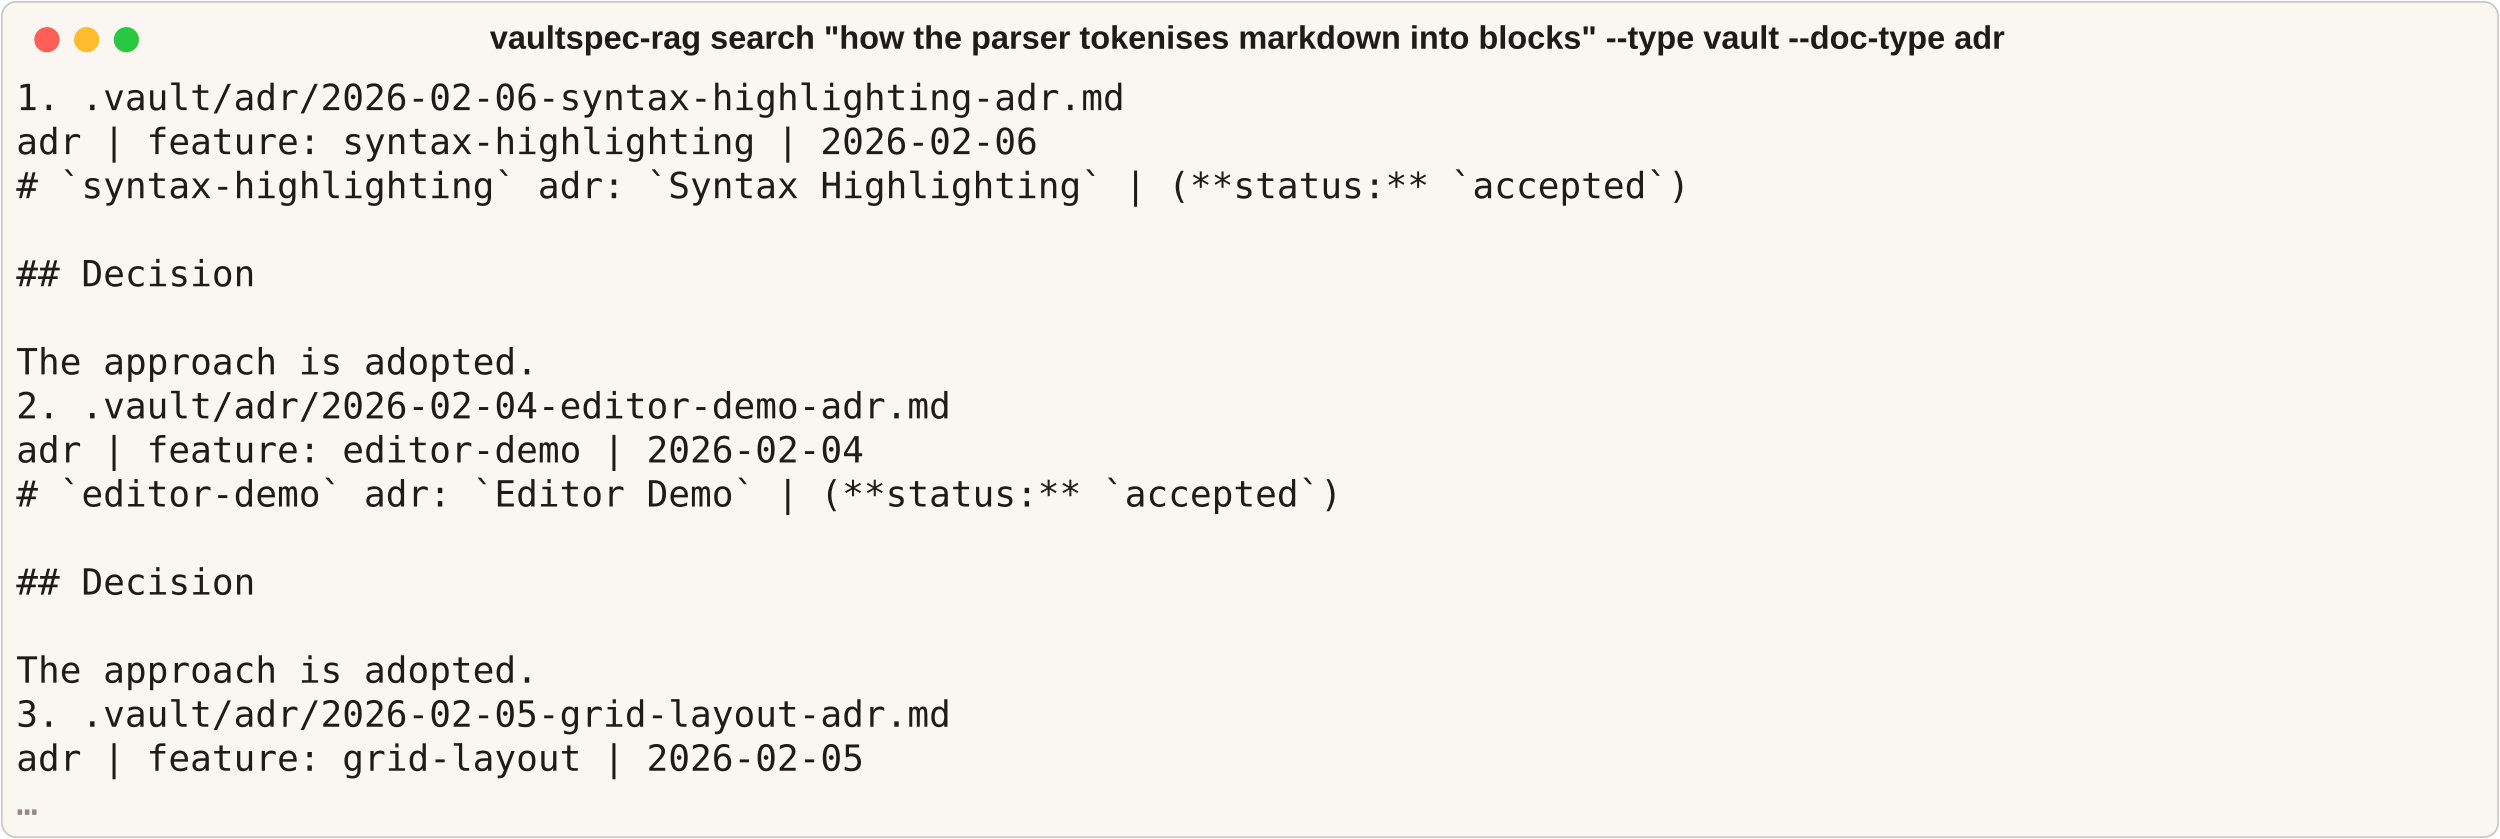
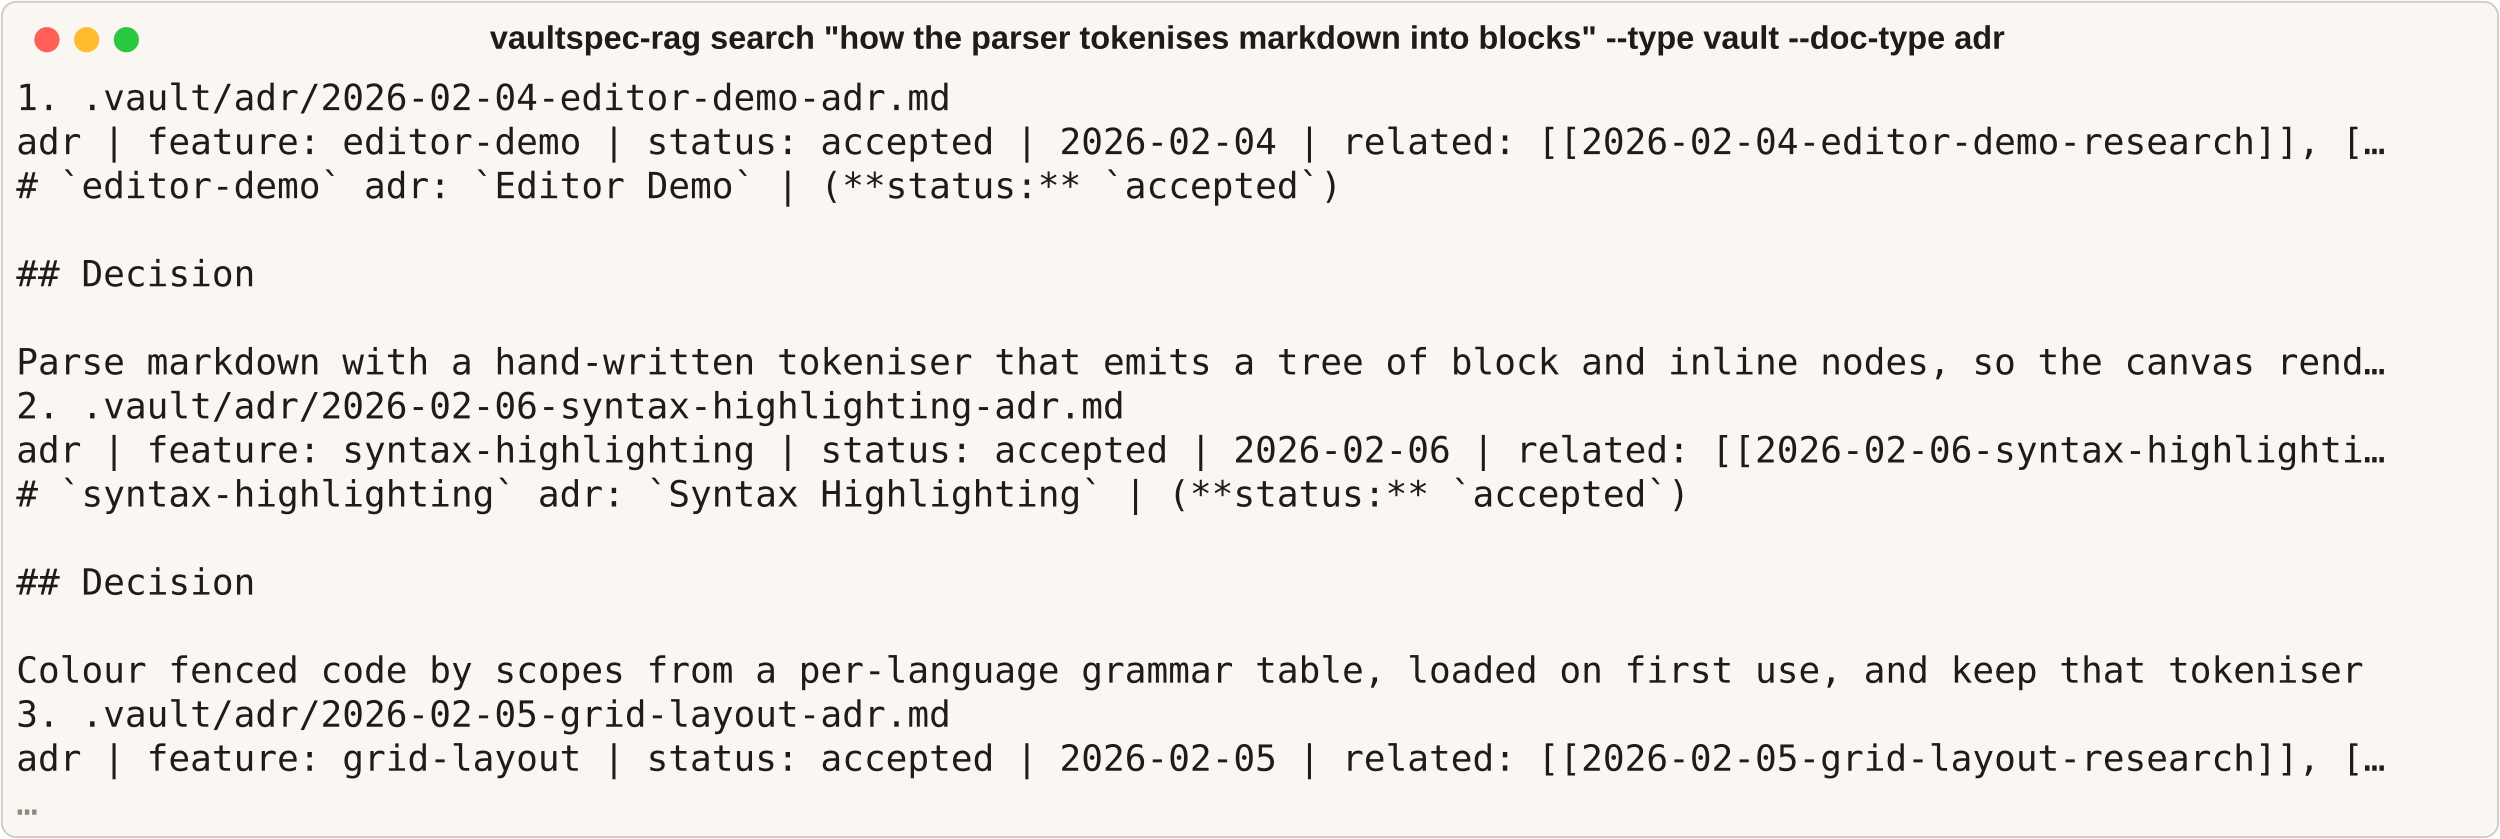
<svg xmlns="http://www.w3.org/2000/svg" class="rich-terminal" viewBox="0 0 1385 464.8">
  <style>

    @font-face {
        font-family: "Fira Code";
        src: local("FiraCode-Regular"),
                url("https://cdnjs.cloudflare.com/ajax/libs/firacode/6.2.0/woff2/FiraCode-Regular.woff2") format("woff2"),
                url("https://cdnjs.cloudflare.com/ajax/libs/firacode/6.2.0/woff/FiraCode-Regular.woff") format("woff");
        font-style: normal;
        font-weight: 400;
    }
    @font-face {
        font-family: "Fira Code";
        src: local("FiraCode-Bold"),
                url("https://cdnjs.cloudflare.com/ajax/libs/firacode/6.2.0/woff2/FiraCode-Bold.woff2") format("woff2"),
                url("https://cdnjs.cloudflare.com/ajax/libs/firacode/6.2.0/woff/FiraCode-Bold.woff") format("woff");
        font-style: bold;
        font-weight: 700;
    }

-     .terminal-2558025488-matrix {
+     .terminal-2984306408-matrix {
        font-family: Fira Code, monospace;
        font-size: 20px;
        line-height: 24.4px;
        font-variant-east-asian: full-width;
    }

-     .terminal-2558025488-title {
+     .terminal-2984306408-title {
        font-size: 18px;
        font-weight: bold;
        font-family: arial;
    }

-     .terminal-2558025488-r1 { fill: #1e1b18 }
- .terminal-2558025488-r2 { fill: #918981 }
+     .terminal-2984306408-r1 { fill: #1e1b18 }
+ .terminal-2984306408-r2 { fill: #918981 }
    </style>
  <defs>
-     <clipPath id="terminal-2558025488-clip-terminal">
+     <clipPath id="terminal-2984306408-clip-terminal">
      <rect x="0" y="0" width="1365.4" height="413.8" />
    </clipPath>
-     <clipPath id="terminal-2558025488-line-0">
+     <clipPath id="terminal-2984306408-line-0">
      <rect x="0" y="1.5" width="1366.4" height="24.65" />
    </clipPath>
-     <clipPath id="terminal-2558025488-line-1">
+     <clipPath id="terminal-2984306408-line-1">
      <rect x="0" y="25.9" width="1366.4" height="24.65" />
    </clipPath>
-     <clipPath id="terminal-2558025488-line-2">
+     <clipPath id="terminal-2984306408-line-2">
      <rect x="0" y="50.3" width="1366.4" height="24.65" />
    </clipPath>
-     <clipPath id="terminal-2558025488-line-3">
+     <clipPath id="terminal-2984306408-line-3">
      <rect x="0" y="74.7" width="1366.4" height="24.65" />
    </clipPath>
-     <clipPath id="terminal-2558025488-line-4">
+     <clipPath id="terminal-2984306408-line-4">
      <rect x="0" y="99.1" width="1366.4" height="24.65" />
    </clipPath>
-     <clipPath id="terminal-2558025488-line-5">
+     <clipPath id="terminal-2984306408-line-5">
      <rect x="0" y="123.5" width="1366.4" height="24.65" />
    </clipPath>
-     <clipPath id="terminal-2558025488-line-6">
+     <clipPath id="terminal-2984306408-line-6">
      <rect x="0" y="147.9" width="1366.4" height="24.65" />
    </clipPath>
-     <clipPath id="terminal-2558025488-line-7">
+     <clipPath id="terminal-2984306408-line-7">
      <rect x="0" y="172.3" width="1366.4" height="24.65" />
    </clipPath>
-     <clipPath id="terminal-2558025488-line-8">
+     <clipPath id="terminal-2984306408-line-8">
      <rect x="0" y="196.7" width="1366.4" height="24.65" />
    </clipPath>
-     <clipPath id="terminal-2558025488-line-9">
+     <clipPath id="terminal-2984306408-line-9">
      <rect x="0" y="221.1" width="1366.4" height="24.65" />
    </clipPath>
-     <clipPath id="terminal-2558025488-line-10">
+     <clipPath id="terminal-2984306408-line-10">
      <rect x="0" y="245.5" width="1366.4" height="24.65" />
    </clipPath>
-     <clipPath id="terminal-2558025488-line-11">
+     <clipPath id="terminal-2984306408-line-11">
      <rect x="0" y="269.9" width="1366.4" height="24.65" />
    </clipPath>
-     <clipPath id="terminal-2558025488-line-12">
+     <clipPath id="terminal-2984306408-line-12">
      <rect x="0" y="294.3" width="1366.4" height="24.65" />
    </clipPath>
-     <clipPath id="terminal-2558025488-line-13">
+     <clipPath id="terminal-2984306408-line-13">
      <rect x="0" y="318.7" width="1366.4" height="24.65" />
    </clipPath>
-     <clipPath id="terminal-2558025488-line-14">
+     <clipPath id="terminal-2984306408-line-14">
      <rect x="0" y="343.1" width="1366.4" height="24.65" />
    </clipPath>
-     <clipPath id="terminal-2558025488-line-15">
+     <clipPath id="terminal-2984306408-line-15">
      <rect x="0" y="367.5" width="1366.4" height="24.65" />
    </clipPath>
  </defs>
  <rect fill="#faf7f2" stroke="rgba(30,27,24,0.22)" stroke-width="1" x="1" y="1" width="1383" height="462.8" rx="8" />
-   <text class="terminal-2558025488-title" fill="#1e1b18" text-anchor="middle" x="691" y="27">vaultspec-rag search "how the parser tokenises markdown into blocks" --type vault --doc-type adr</text>
+   <text class="terminal-2984306408-title" fill="#1e1b18" text-anchor="middle" x="691" y="27">vaultspec-rag search "how the parser tokenises markdown into blocks" --type vault --doc-type adr</text>
  <g transform="translate(26,22)">
    <circle cx="0" cy="0" r="7" fill="#ff5f57" />
    <circle cx="22" cy="0" r="7" fill="#febc2e" />
    <circle cx="44" cy="0" r="7" fill="#28c840" />
  </g>
-   <g transform="translate(9, 41)" clip-path="url(#terminal-2558025488-clip-terminal)">
-     <g class="terminal-2558025488-matrix">
-       <text class="terminal-2558025488-r1" x="0" y="20" textLength="622.2" clip-path="url(#terminal-2558025488-line-0)">1. .vault/adr/2026-02-06-syntax-highlighting-adr.md</text>
-       <text class="terminal-2558025488-r1" x="1366.4" y="20" textLength="12.2" clip-path="url(#terminal-2558025488-line-0)">
+   <g transform="translate(9, 41)" clip-path="url(#terminal-2984306408-clip-terminal)">
+     <g class="terminal-2984306408-matrix">
+       <text class="terminal-2984306408-r1" x="0" y="20" textLength="524.6" clip-path="url(#terminal-2984306408-line-0)">1. .vault/adr/2026-02-04-editor-demo-adr.md</text>
+       <text class="terminal-2984306408-r1" x="1366.4" y="20" textLength="12.2" clip-path="url(#terminal-2984306408-line-0)">
</text>
-       <text class="terminal-2558025488-r1" x="0" y="44.4" textLength="610" clip-path="url(#terminal-2558025488-line-1)">   adr | feature: syntax-highlighting | 2026-02-06</text>
-       <text class="terminal-2558025488-r1" x="1366.4" y="44.4" textLength="12.2" clip-path="url(#terminal-2558025488-line-1)">
+       <text class="terminal-2984306408-r1" x="0" y="44.4" textLength="1366.4" clip-path="url(#terminal-2984306408-line-1)">   adr | feature: editor-demo | status: accepted | 2026-02-04 | related: [[2026-02-04-editor-demo-research]], […</text>
+       <text class="terminal-2984306408-r1" x="1366.4" y="44.4" textLength="12.2" clip-path="url(#terminal-2984306408-line-1)">
</text>
-       <text class="terminal-2558025488-r1" x="0" y="68.8" textLength="976" clip-path="url(#terminal-2558025488-line-2)">   # `syntax-highlighting` adr: `Syntax Highlighting` | (**status:** `accepted`)</text>
-       <text class="terminal-2558025488-r1" x="1366.4" y="68.8" textLength="12.2" clip-path="url(#terminal-2558025488-line-2)">
+       <text class="terminal-2984306408-r1" x="0" y="68.8" textLength="780.8" clip-path="url(#terminal-2984306408-line-2)">   # `editor-demo` adr: `Editor Demo` | (**status:** `accepted`)</text>
+       <text class="terminal-2984306408-r1" x="1366.4" y="68.8" textLength="12.2" clip-path="url(#terminal-2984306408-line-2)">
</text>
-       <text class="terminal-2558025488-r1" x="1366.4" y="93.2" textLength="12.2" clip-path="url(#terminal-2558025488-line-3)">
+       <text class="terminal-2984306408-r1" x="1366.4" y="93.2" textLength="12.2" clip-path="url(#terminal-2984306408-line-3)">
</text>
-       <text class="terminal-2558025488-r1" x="0" y="117.6" textLength="170.8" clip-path="url(#terminal-2558025488-line-4)">   ## Decision</text>
-       <text class="terminal-2558025488-r1" x="1366.4" y="117.6" textLength="12.2" clip-path="url(#terminal-2558025488-line-4)">
+       <text class="terminal-2984306408-r1" x="0" y="117.6" textLength="170.8" clip-path="url(#terminal-2984306408-line-4)">   ## Decision</text>
+       <text class="terminal-2984306408-r1" x="1366.4" y="117.6" textLength="12.2" clip-path="url(#terminal-2984306408-line-4)">
</text>
-       <text class="terminal-2558025488-r1" x="1366.4" y="142" textLength="12.2" clip-path="url(#terminal-2558025488-line-5)">
+       <text class="terminal-2984306408-r1" x="1366.4" y="142" textLength="12.2" clip-path="url(#terminal-2984306408-line-5)">
</text>
-       <text class="terminal-2558025488-r1" x="0" y="166.4" textLength="329.4" clip-path="url(#terminal-2558025488-line-6)">   The approach is adopted.</text>
-       <text class="terminal-2558025488-r1" x="1366.4" y="166.4" textLength="12.2" clip-path="url(#terminal-2558025488-line-6)">
+       <text class="terminal-2984306408-r1" x="0" y="166.4" textLength="1366.4" clip-path="url(#terminal-2984306408-line-6)">   Parse markdown with a hand-written tokeniser that emits a tree of block and inline nodes, so the canvas rend…</text>
+       <text class="terminal-2984306408-r1" x="1366.4" y="166.4" textLength="12.2" clip-path="url(#terminal-2984306408-line-6)">
</text>
-       <text class="terminal-2558025488-r1" x="0" y="190.8" textLength="524.6" clip-path="url(#terminal-2558025488-line-7)">2. .vault/adr/2026-02-04-editor-demo-adr.md</text>
-       <text class="terminal-2558025488-r1" x="1366.4" y="190.8" textLength="12.2" clip-path="url(#terminal-2558025488-line-7)">
+       <text class="terminal-2984306408-r1" x="0" y="190.8" textLength="622.2" clip-path="url(#terminal-2984306408-line-7)">2. .vault/adr/2026-02-06-syntax-highlighting-adr.md</text>
+       <text class="terminal-2984306408-r1" x="1366.4" y="190.8" textLength="12.2" clip-path="url(#terminal-2984306408-line-7)">
</text>
-       <text class="terminal-2558025488-r1" x="0" y="215.2" textLength="512.4" clip-path="url(#terminal-2558025488-line-8)">   adr | feature: editor-demo | 2026-02-04</text>
-       <text class="terminal-2558025488-r1" x="1366.4" y="215.2" textLength="12.2" clip-path="url(#terminal-2558025488-line-8)">
+       <text class="terminal-2984306408-r1" x="0" y="215.2" textLength="1366.4" clip-path="url(#terminal-2984306408-line-8)">   adr | feature: syntax-highlighting | status: accepted | 2026-02-06 | related: [[2026-02-06-syntax-highlighti…</text>
+       <text class="terminal-2984306408-r1" x="1366.4" y="215.2" textLength="12.2" clip-path="url(#terminal-2984306408-line-8)">
</text>
-       <text class="terminal-2558025488-r1" x="0" y="239.6" textLength="780.8" clip-path="url(#terminal-2558025488-line-9)">   # `editor-demo` adr: `Editor Demo` | (**status:** `accepted`)</text>
-       <text class="terminal-2558025488-r1" x="1366.4" y="239.6" textLength="12.2" clip-path="url(#terminal-2558025488-line-9)">
+       <text class="terminal-2984306408-r1" x="0" y="239.6" textLength="976" clip-path="url(#terminal-2984306408-line-9)">   # `syntax-highlighting` adr: `Syntax Highlighting` | (**status:** `accepted`)</text>
+       <text class="terminal-2984306408-r1" x="1366.4" y="239.6" textLength="12.2" clip-path="url(#terminal-2984306408-line-9)">
</text>
-       <text class="terminal-2558025488-r1" x="1366.4" y="264" textLength="12.2" clip-path="url(#terminal-2558025488-line-10)">
+       <text class="terminal-2984306408-r1" x="1366.4" y="264" textLength="12.2" clip-path="url(#terminal-2984306408-line-10)">
</text>
-       <text class="terminal-2558025488-r1" x="0" y="288.4" textLength="170.8" clip-path="url(#terminal-2558025488-line-11)">   ## Decision</text>
-       <text class="terminal-2558025488-r1" x="1366.4" y="288.4" textLength="12.2" clip-path="url(#terminal-2558025488-line-11)">
+       <text class="terminal-2984306408-r1" x="0" y="288.4" textLength="170.8" clip-path="url(#terminal-2984306408-line-11)">   ## Decision</text>
+       <text class="terminal-2984306408-r1" x="1366.4" y="288.4" textLength="12.2" clip-path="url(#terminal-2984306408-line-11)">
</text>
-       <text class="terminal-2558025488-r1" x="1366.4" y="312.8" textLength="12.2" clip-path="url(#terminal-2558025488-line-12)">
+       <text class="terminal-2984306408-r1" x="1366.4" y="312.8" textLength="12.2" clip-path="url(#terminal-2984306408-line-12)">
</text>
-       <text class="terminal-2558025488-r1" x="0" y="337.2" textLength="329.4" clip-path="url(#terminal-2558025488-line-13)">   The approach is adopted.</text>
-       <text class="terminal-2558025488-r1" x="1366.4" y="337.2" textLength="12.2" clip-path="url(#terminal-2558025488-line-13)">
+       <text class="terminal-2984306408-r1" x="0" y="337.2" textLength="1354.2" clip-path="url(#terminal-2984306408-line-13)">   Colour fenced code by scopes from a per-language grammar table, loaded on first use, and keep that tokeniser</text>
+       <text class="terminal-2984306408-r1" x="1366.4" y="337.2" textLength="12.2" clip-path="url(#terminal-2984306408-line-13)">
</text>
-       <text class="terminal-2558025488-r1" x="0" y="361.6" textLength="524.6" clip-path="url(#terminal-2558025488-line-14)">3. .vault/adr/2026-02-05-grid-layout-adr.md</text>
-       <text class="terminal-2558025488-r1" x="1366.4" y="361.6" textLength="12.2" clip-path="url(#terminal-2558025488-line-14)">
+       <text class="terminal-2984306408-r1" x="0" y="361.6" textLength="524.6" clip-path="url(#terminal-2984306408-line-14)">3. .vault/adr/2026-02-05-grid-layout-adr.md</text>
+       <text class="terminal-2984306408-r1" x="1366.4" y="361.6" textLength="12.2" clip-path="url(#terminal-2984306408-line-14)">
</text>
-       <text class="terminal-2558025488-r1" x="0" y="386" textLength="512.4" clip-path="url(#terminal-2558025488-line-15)">   adr | feature: grid-layout | 2026-02-05</text>
-       <text class="terminal-2558025488-r1" x="1366.4" y="386" textLength="12.2" clip-path="url(#terminal-2558025488-line-15)">
+       <text class="terminal-2984306408-r1" x="0" y="386" textLength="1366.4" clip-path="url(#terminal-2984306408-line-15)">   adr | feature: grid-layout | status: accepted | 2026-02-05 | related: [[2026-02-05-grid-layout-research]], […</text>
+       <text class="terminal-2984306408-r1" x="1366.4" y="386" textLength="12.2" clip-path="url(#terminal-2984306408-line-15)">
</text>
-       <text class="terminal-2558025488-r2" x="0" y="410.4" textLength="36.6" clip-path="url(#terminal-2558025488-line-16)">  …</text>
-       <text class="terminal-2558025488-r1" x="1366.4" y="410.4" textLength="12.2" clip-path="url(#terminal-2558025488-line-16)">
+       <text class="terminal-2984306408-r2" x="0" y="410.4" textLength="36.6" clip-path="url(#terminal-2984306408-line-16)">  …</text>
+       <text class="terminal-2984306408-r1" x="1366.4" y="410.4" textLength="12.2" clip-path="url(#terminal-2984306408-line-16)">
</text>
    </g>
  </g>
</svg>
